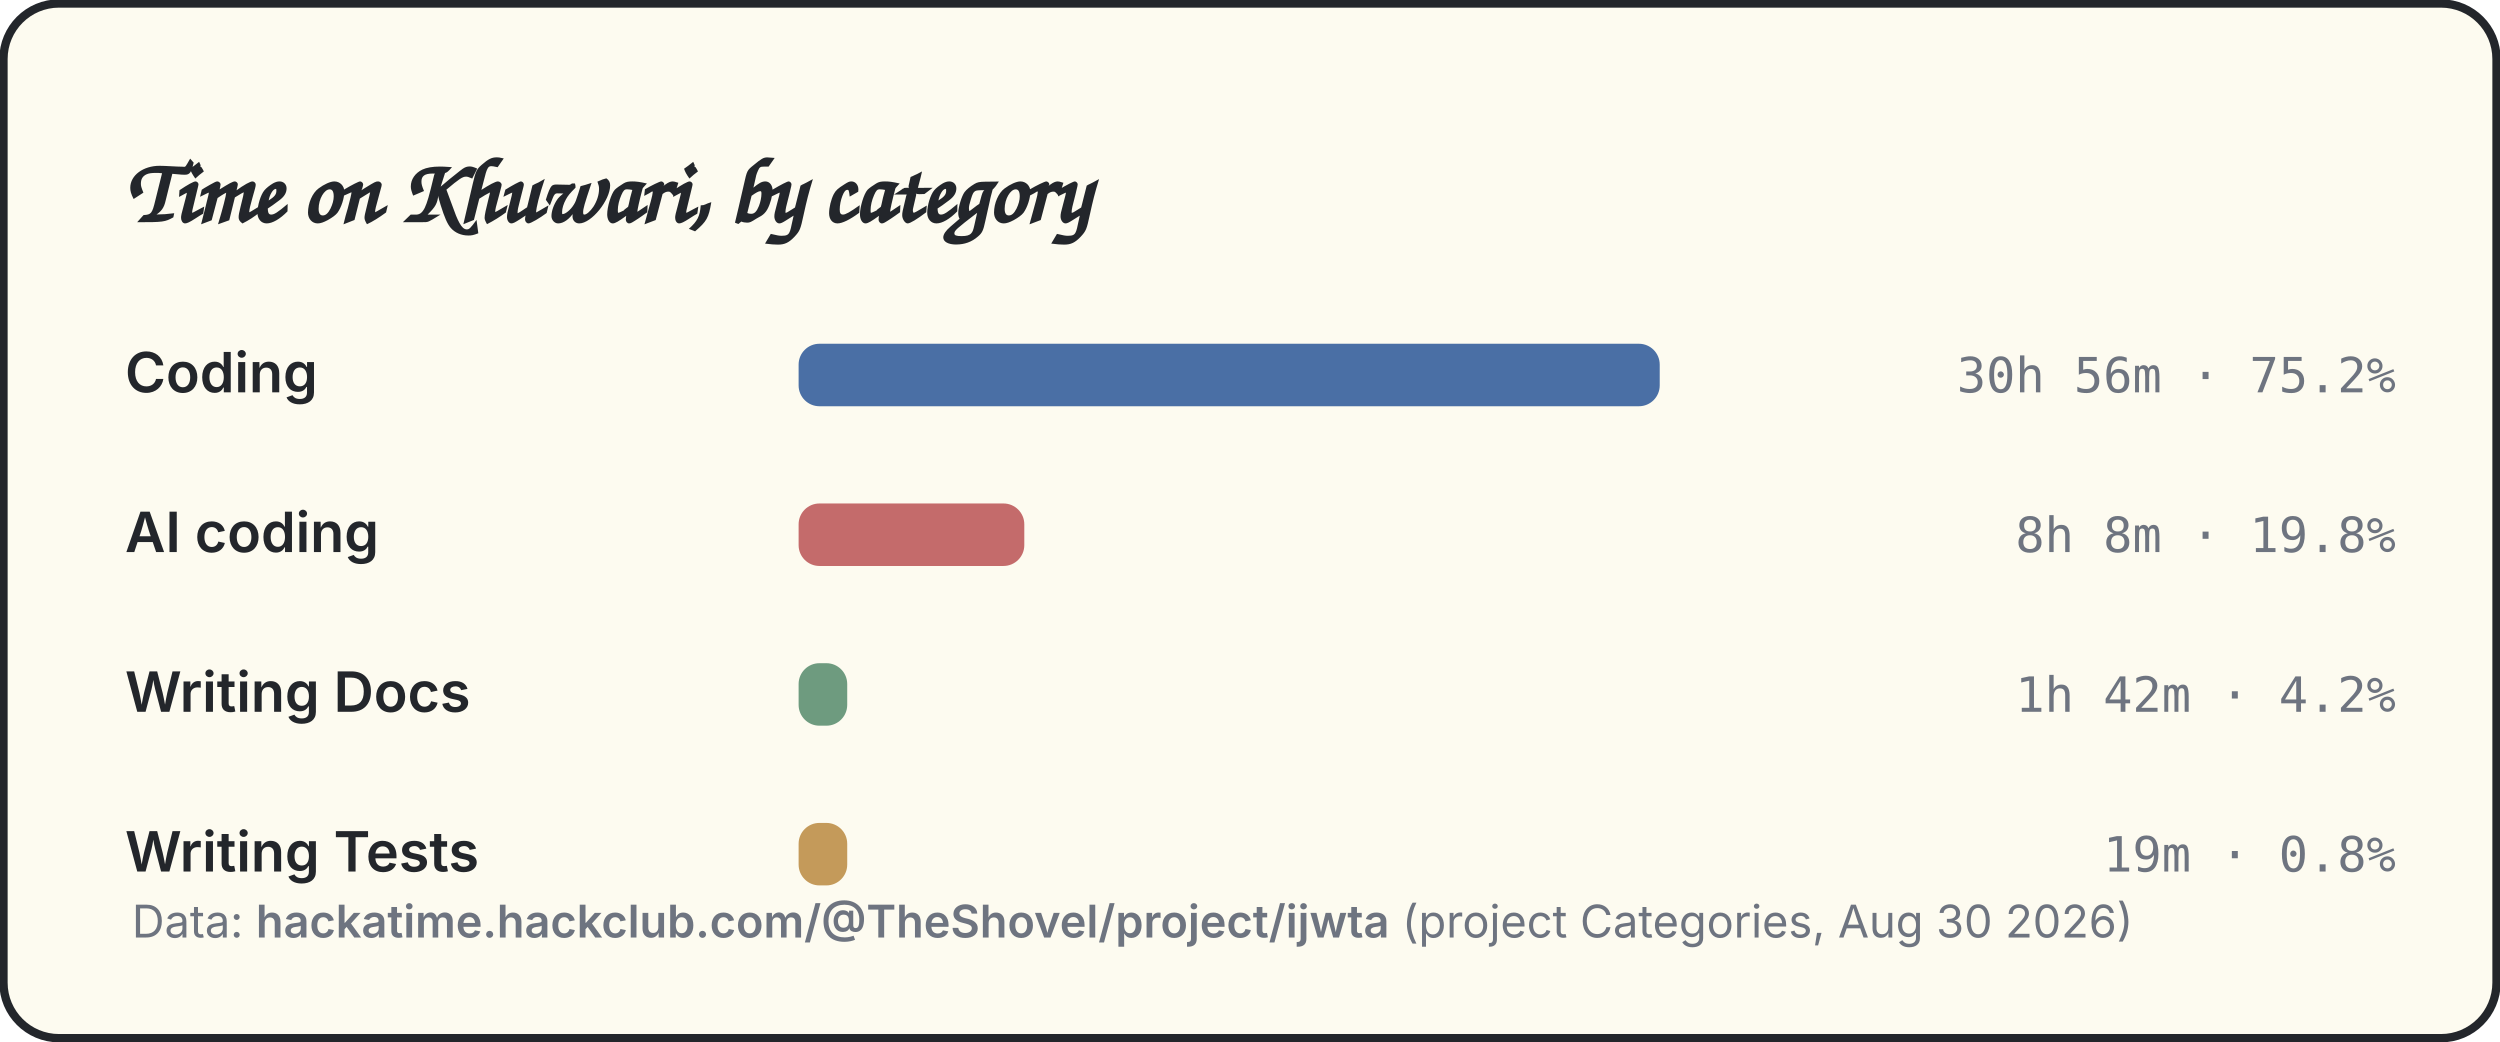
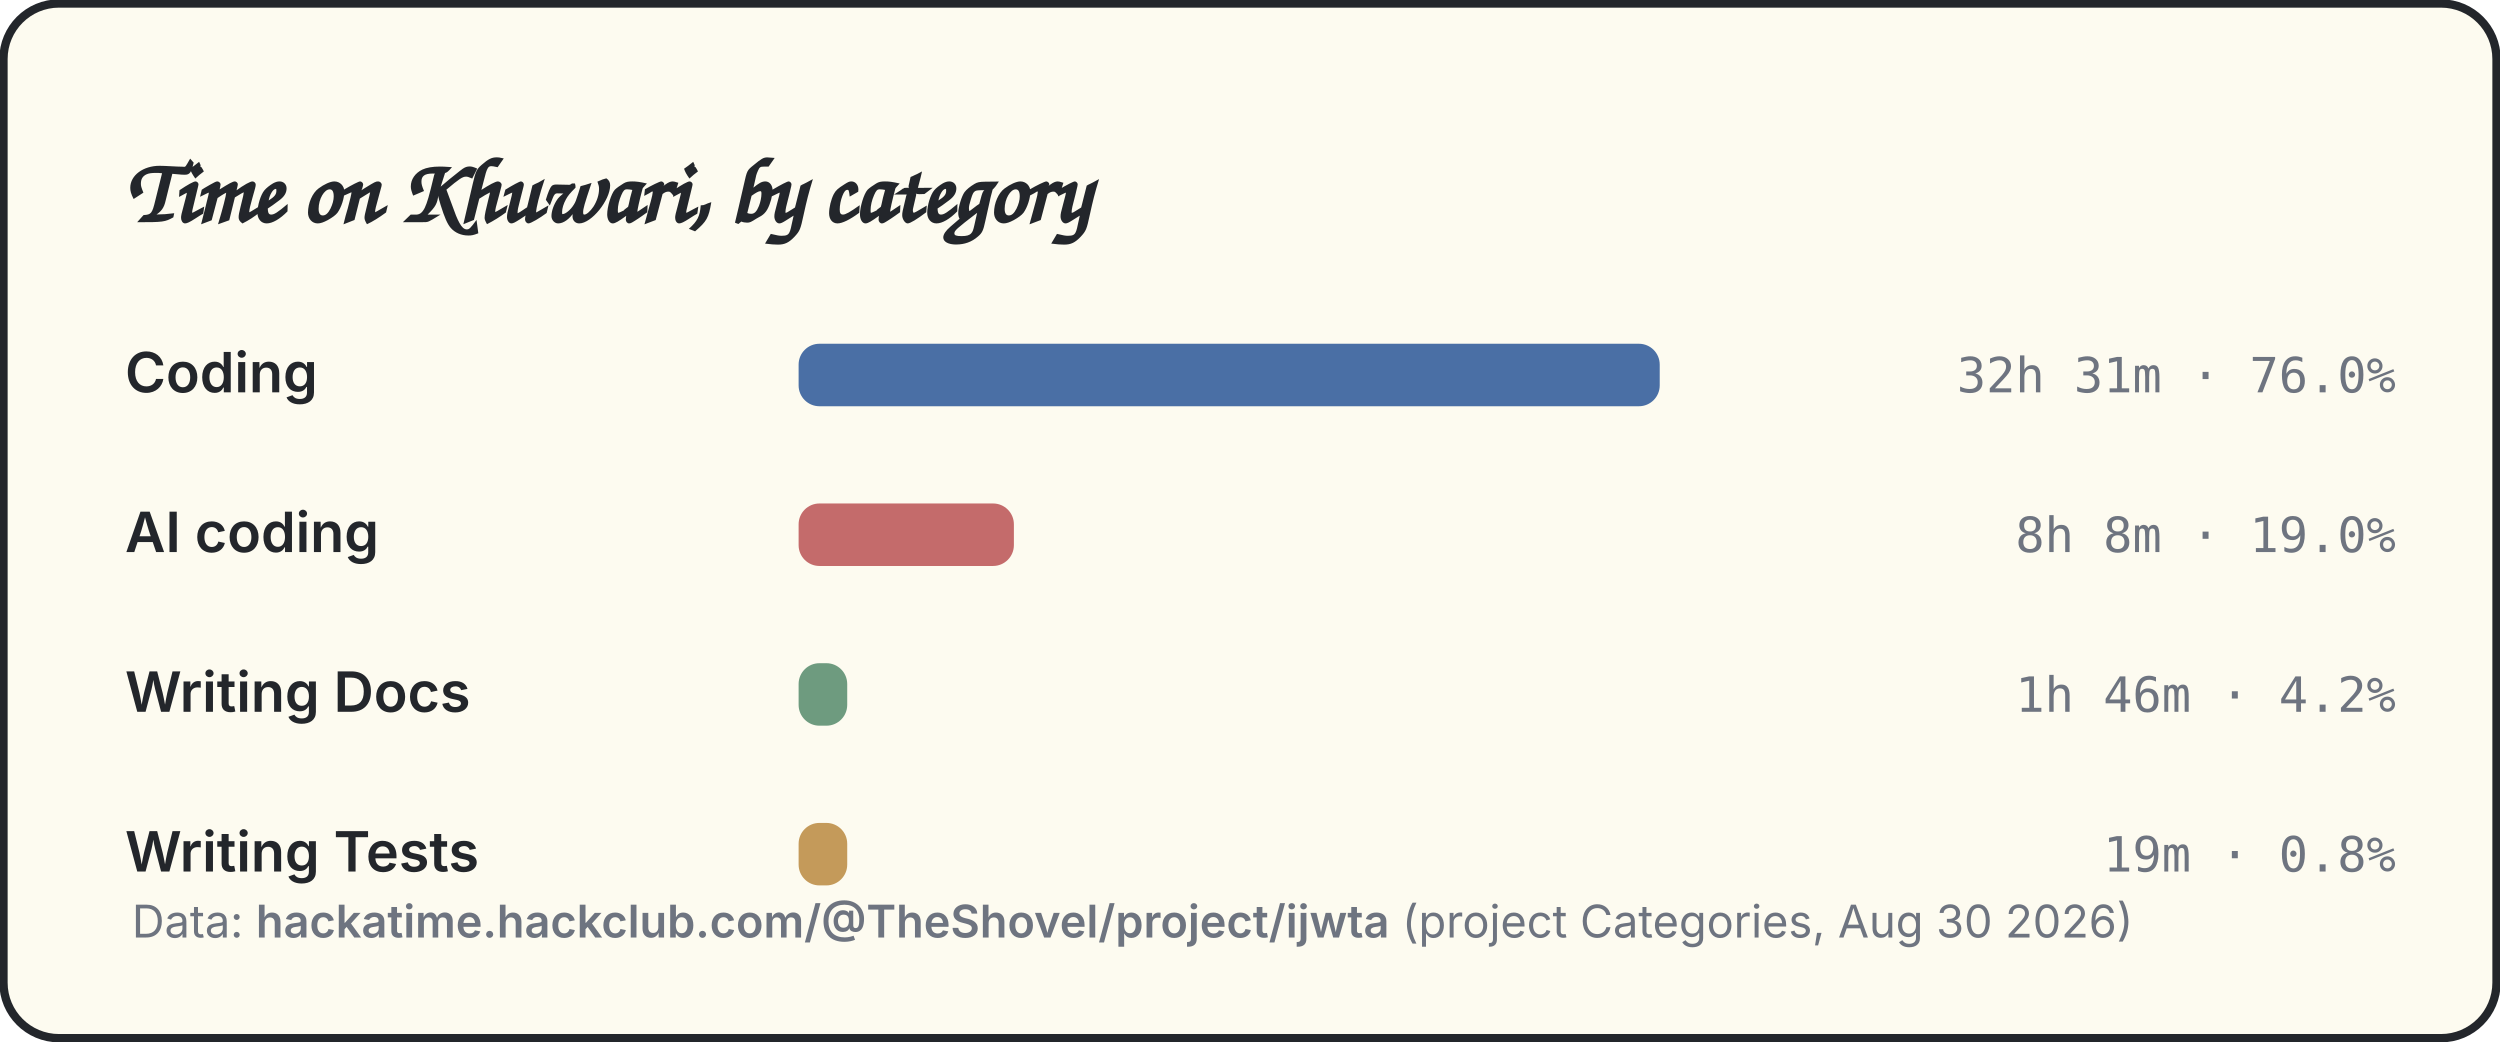
- <svg xmlns="http://www.w3.org/2000/svg" width="720" height="300" viewBox="0 0 720 300" role="img" aria-label="Khuwari development time by category: coding 75.2%, ai coding 19.8%, writing docs 4.2%, writing tests 0.8%">
+ <svg xmlns="http://www.w3.org/2000/svg" width="720" height="300" viewBox="0 0 720 300" role="img" aria-label="Khuwari development time by category: coding 76.0%, ai coding 19.0%, writing docs 4.2%, writing tests 0.8%">
  <rect x="1" y="1" width="718" height="298" rx="16" fill="#fdfbf0" stroke="#23262b" stroke-width="2.4" />
  <text x="36" y="64" font-family="Pangolin, 'Comic Sans MS', 'Segoe Print', cursive" font-size="26" font-weight="700" fill="#23262b">Time on Khuwari, by category</text>
  <text x="36" y="113" font-family="system-ui, -apple-system, sans-serif" font-size="16" font-weight="600" fill="#23262b">Coding</text>
  <rect x="230" y="99" width="248" height="18" rx="6" fill="#4a6fa5" />
-   <text x="690" y="113" text-anchor="end" font-family="ui-monospace, SFMono-Regular, Menlo, Consolas, monospace" font-size="14" fill="#6e7480">30h 56m · 75.2%</text>
+   <text x="690" y="113" text-anchor="end" font-family="ui-monospace, SFMono-Regular, Menlo, Consolas, monospace" font-size="14" fill="#6e7480">32h 31m · 76.0%</text>
  <text x="36" y="159" font-family="system-ui, -apple-system, sans-serif" font-size="16" font-weight="600" fill="#23262b">AI coding</text>
-   <rect x="230" y="145" width="65" height="18" rx="6" fill="#c46b6b" />
-   <text x="690" y="159" text-anchor="end" font-family="ui-monospace, SFMono-Regular, Menlo, Consolas, monospace" font-size="14" fill="#6e7480">8h 8m · 19.8%</text>
+   <rect x="230" y="145" width="62" height="18" rx="6" fill="#c46b6b" />
+   <text x="690" y="159" text-anchor="end" font-family="ui-monospace, SFMono-Regular, Menlo, Consolas, monospace" font-size="14" fill="#6e7480">8h 8m · 19.0%</text>
  <text x="36" y="205" font-family="system-ui, -apple-system, sans-serif" font-size="16" font-weight="600" fill="#23262b">Writing Docs</text>
  <rect x="230" y="191" width="14" height="18" rx="6" fill="#6e9b7f" />
-   <text x="690" y="205" text-anchor="end" font-family="ui-monospace, SFMono-Regular, Menlo, Consolas, monospace" font-size="14" fill="#6e7480">1h 42m · 4.2%</text>
+   <text x="690" y="205" text-anchor="end" font-family="ui-monospace, SFMono-Regular, Menlo, Consolas, monospace" font-size="14" fill="#6e7480">1h 46m · 4.2%</text>
  <text x="36" y="251" font-family="system-ui, -apple-system, sans-serif" font-size="16" font-weight="600" fill="#23262b">Writing Tests</text>
  <rect x="230" y="237" width="14" height="18" rx="6" fill="#c49a5a" />
  <text x="690" y="251" text-anchor="end" font-family="ui-monospace, SFMono-Regular, Menlo, Consolas, monospace" font-size="14" fill="#6e7480">19m · 0.8%</text>
  <text x="38" y="270" font-family="system-ui, -apple-system, sans-serif" font-size="13" fill="#6e7480">Data: <tspan font-weight="600">hackatime.hackclub.com/@TheShovel/project/ijwta</tspan> (project Categories, Aug 30 2026)</text>
</svg>
